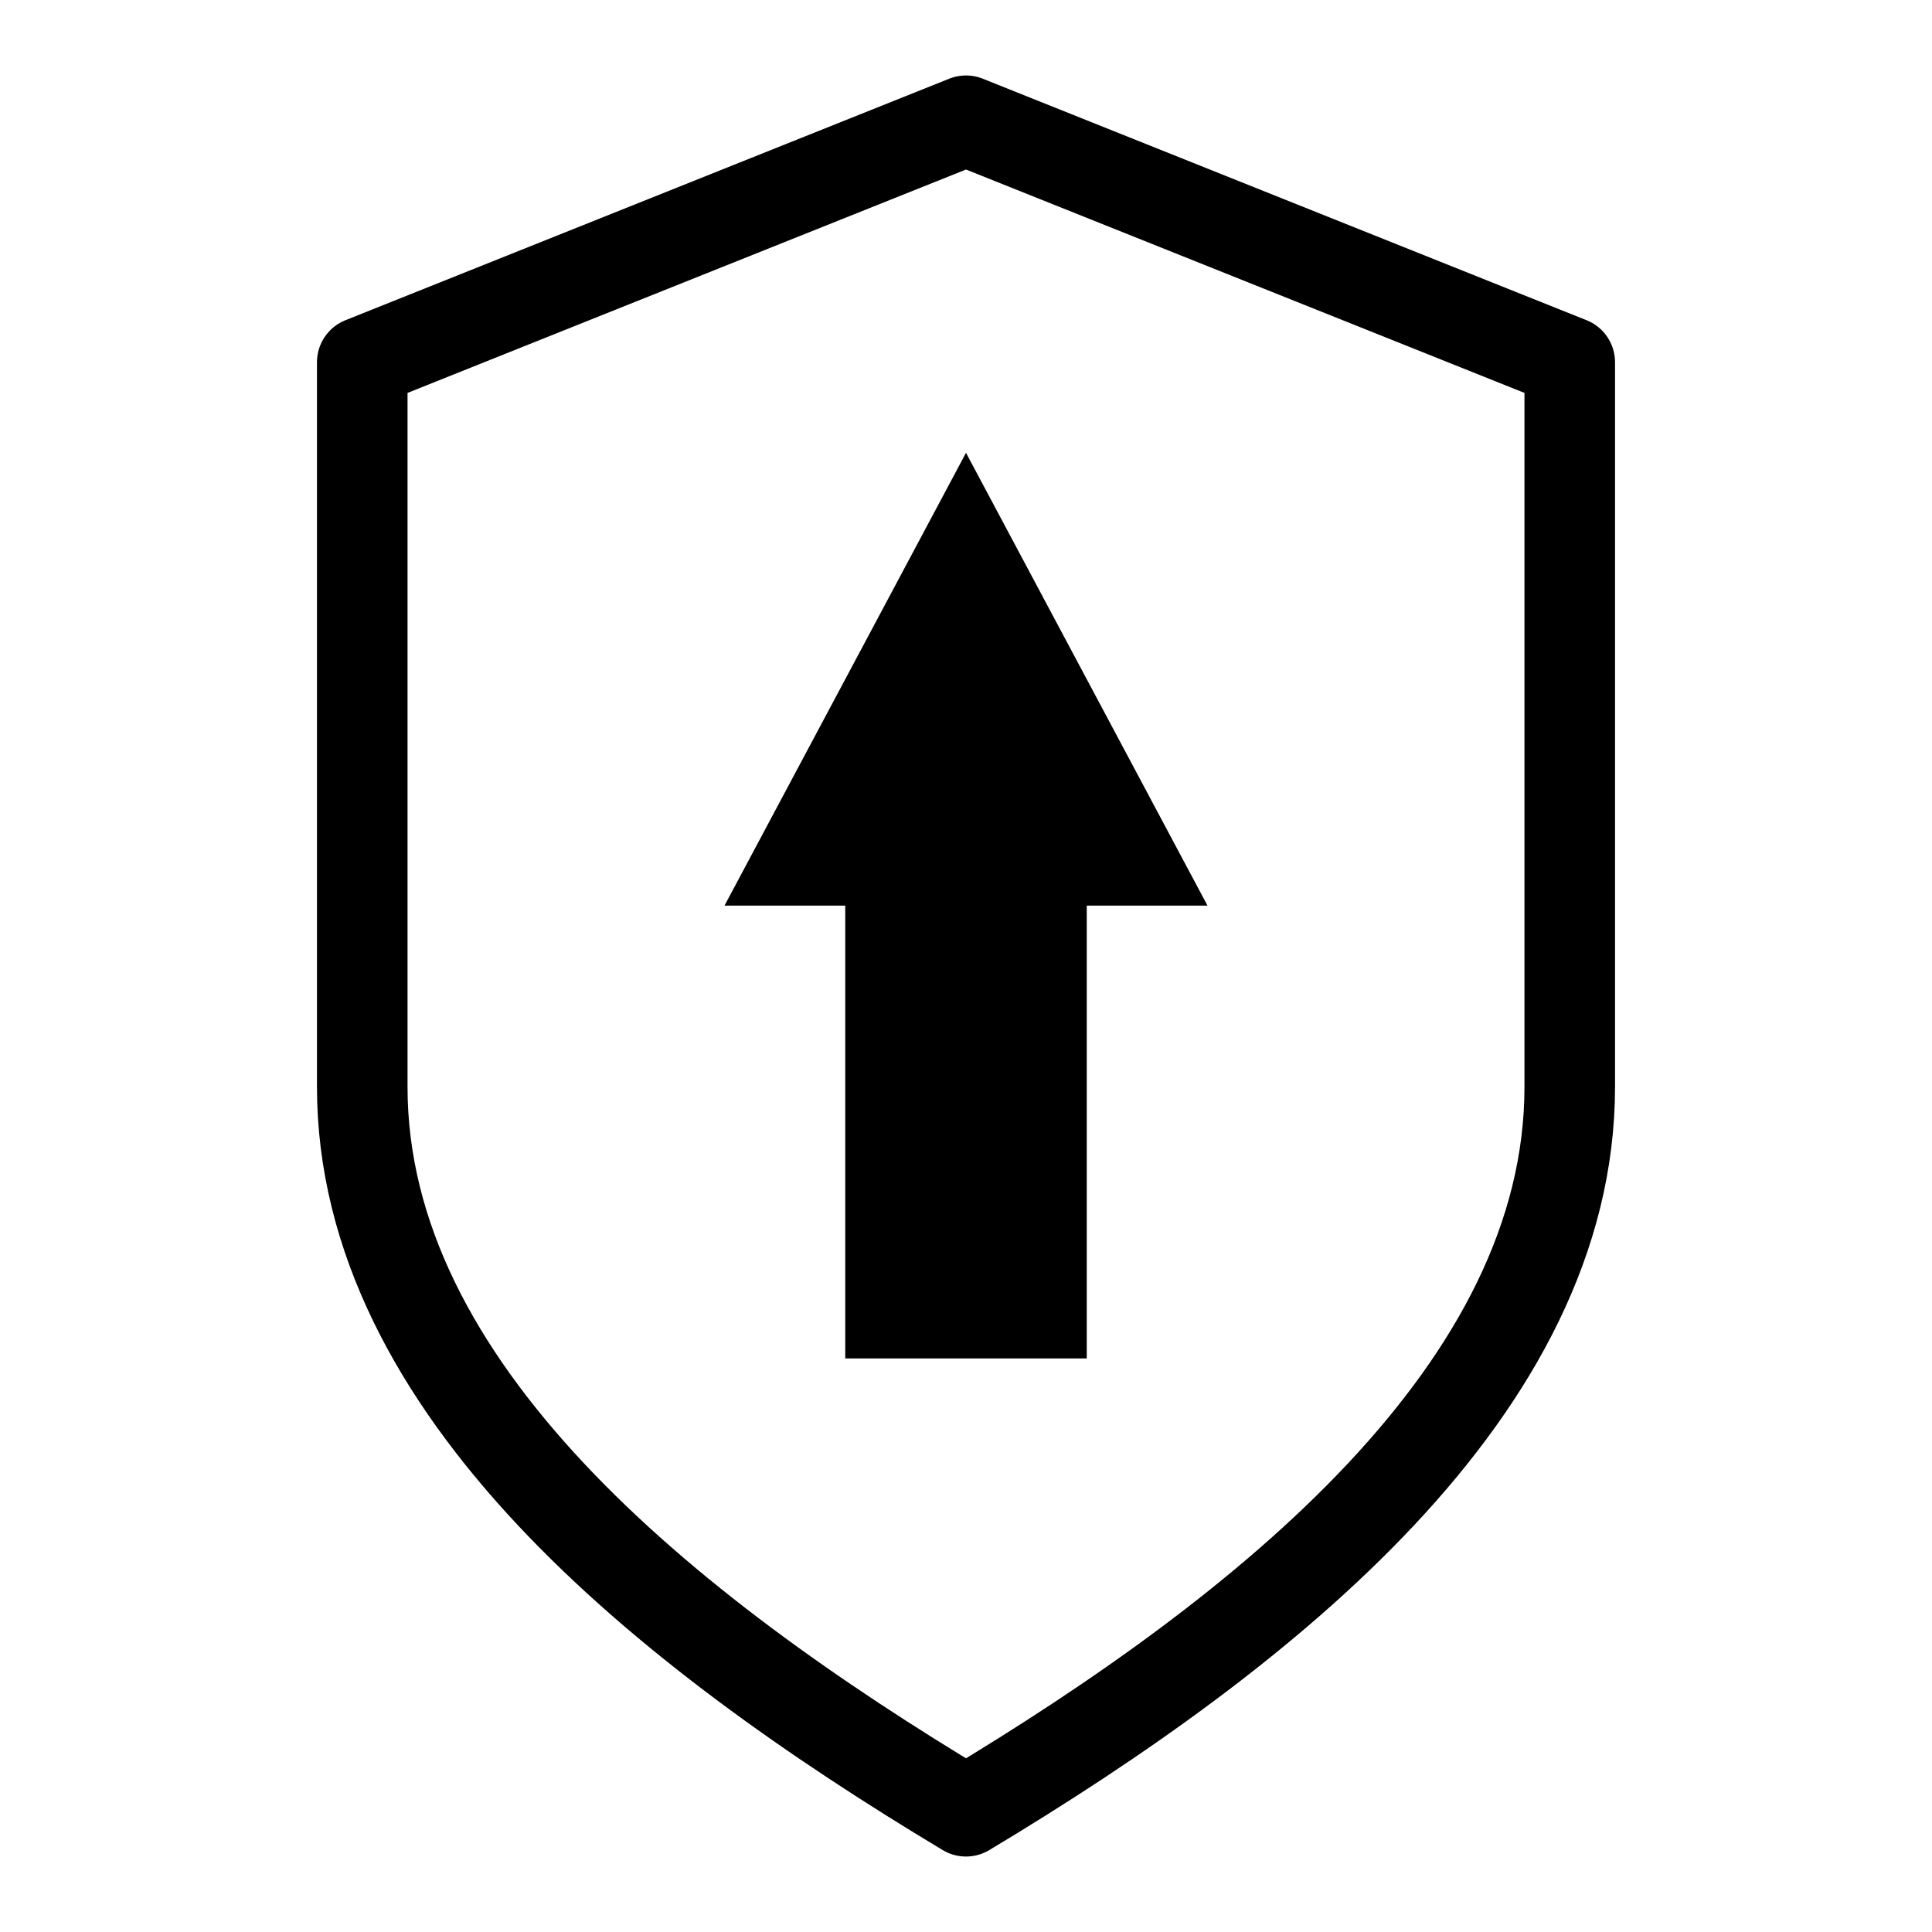
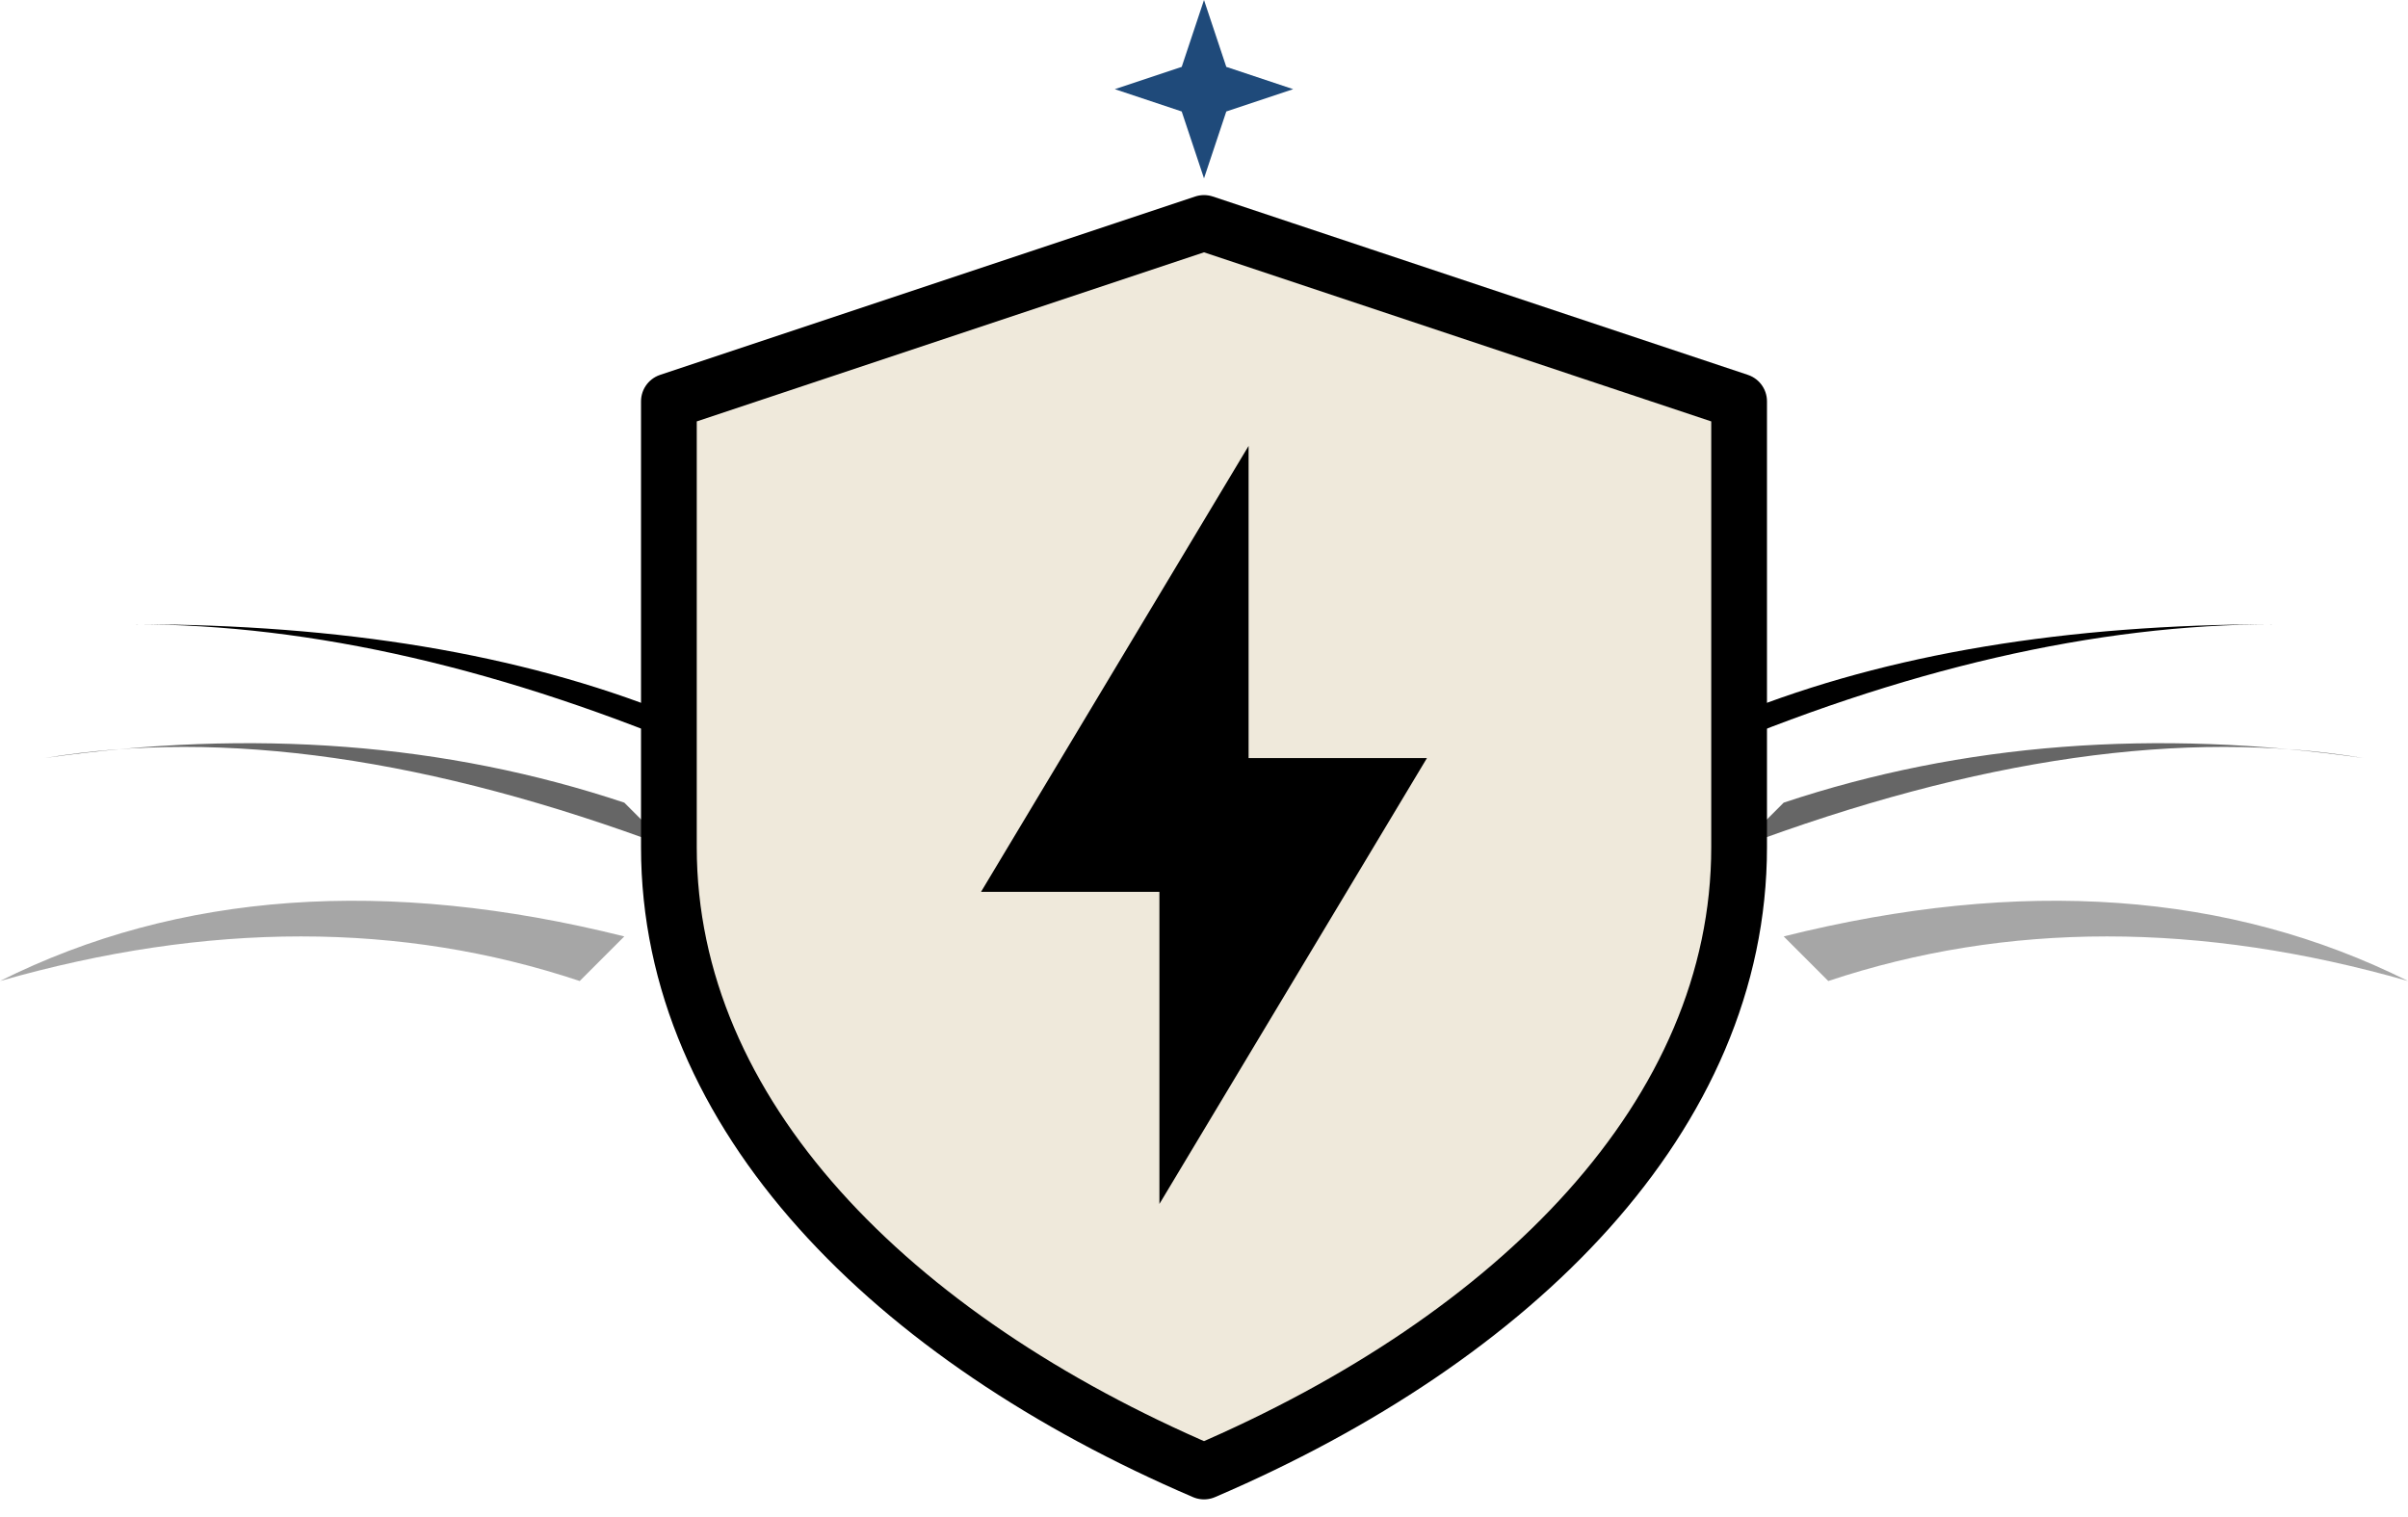
- <svg xmlns="http://www.w3.org/2000/svg" viewBox="0 0 512 512" role="img" aria-label="Brett Chereskin personal logo">
-   <path d="M256 32        L416 96        V288        C416 368 336 432 256 480        C176 432 96 368 96 288        V96        Z" fill="none" stroke="currentColor" stroke-width="24" stroke-linejoin="round" />
-   <path d="M256 120        L320 240        H288        V360        H224        V240        H192        Z" fill="currentColor" />
+ <svg xmlns="http://www.w3.org/2000/svg" viewBox="0 0 108 68" role="img" aria-label="Brett Chereskin">
+   <g fill="currentColor" opacity="0.35">
+     <path d="M28 42 Q12 38 0 44 Q14 40 26 44 Z" />
+     <path d="M80 42 Q96 38 108 44 Q94 40 82 44 Z" />
+   </g>
+   <g fill="currentColor" opacity="0.6">
+     <path d="M30 38 Q14 32 2 34 Q16 32 28 36 Z" />
+     <path d="M78 38 Q94 32 106 34 Q92 32 80 36 Z" />
+   </g>
+   <g fill="currentColor">
+     <path d="M32 34 Q18 28 6 28 Q20 28 30 32 Z" />
+     <path d="M76 34 Q90 28 102 28 Q88 28 78 32 Z" />
+   </g>
+   <g transform="translate(22 6)">
+     <path d="M32 4 L56 12 V32 C56 44 46 54 32 60 C18 54 8 44 8 32 V12 Z" fill="#efe9db" stroke="currentColor" stroke-width="2.5" stroke-linejoin="round" />
+     <path d="M34 14 L22 34 H30 V48 L42 28 H34 Z" fill="currentColor" />
+   </g>
+   <path d="M54 0 L55 3 L58 4 L55 5 L54 8 L53 5 L50 4 L53 3 Z" fill="#1f4a7a" />
</svg>
